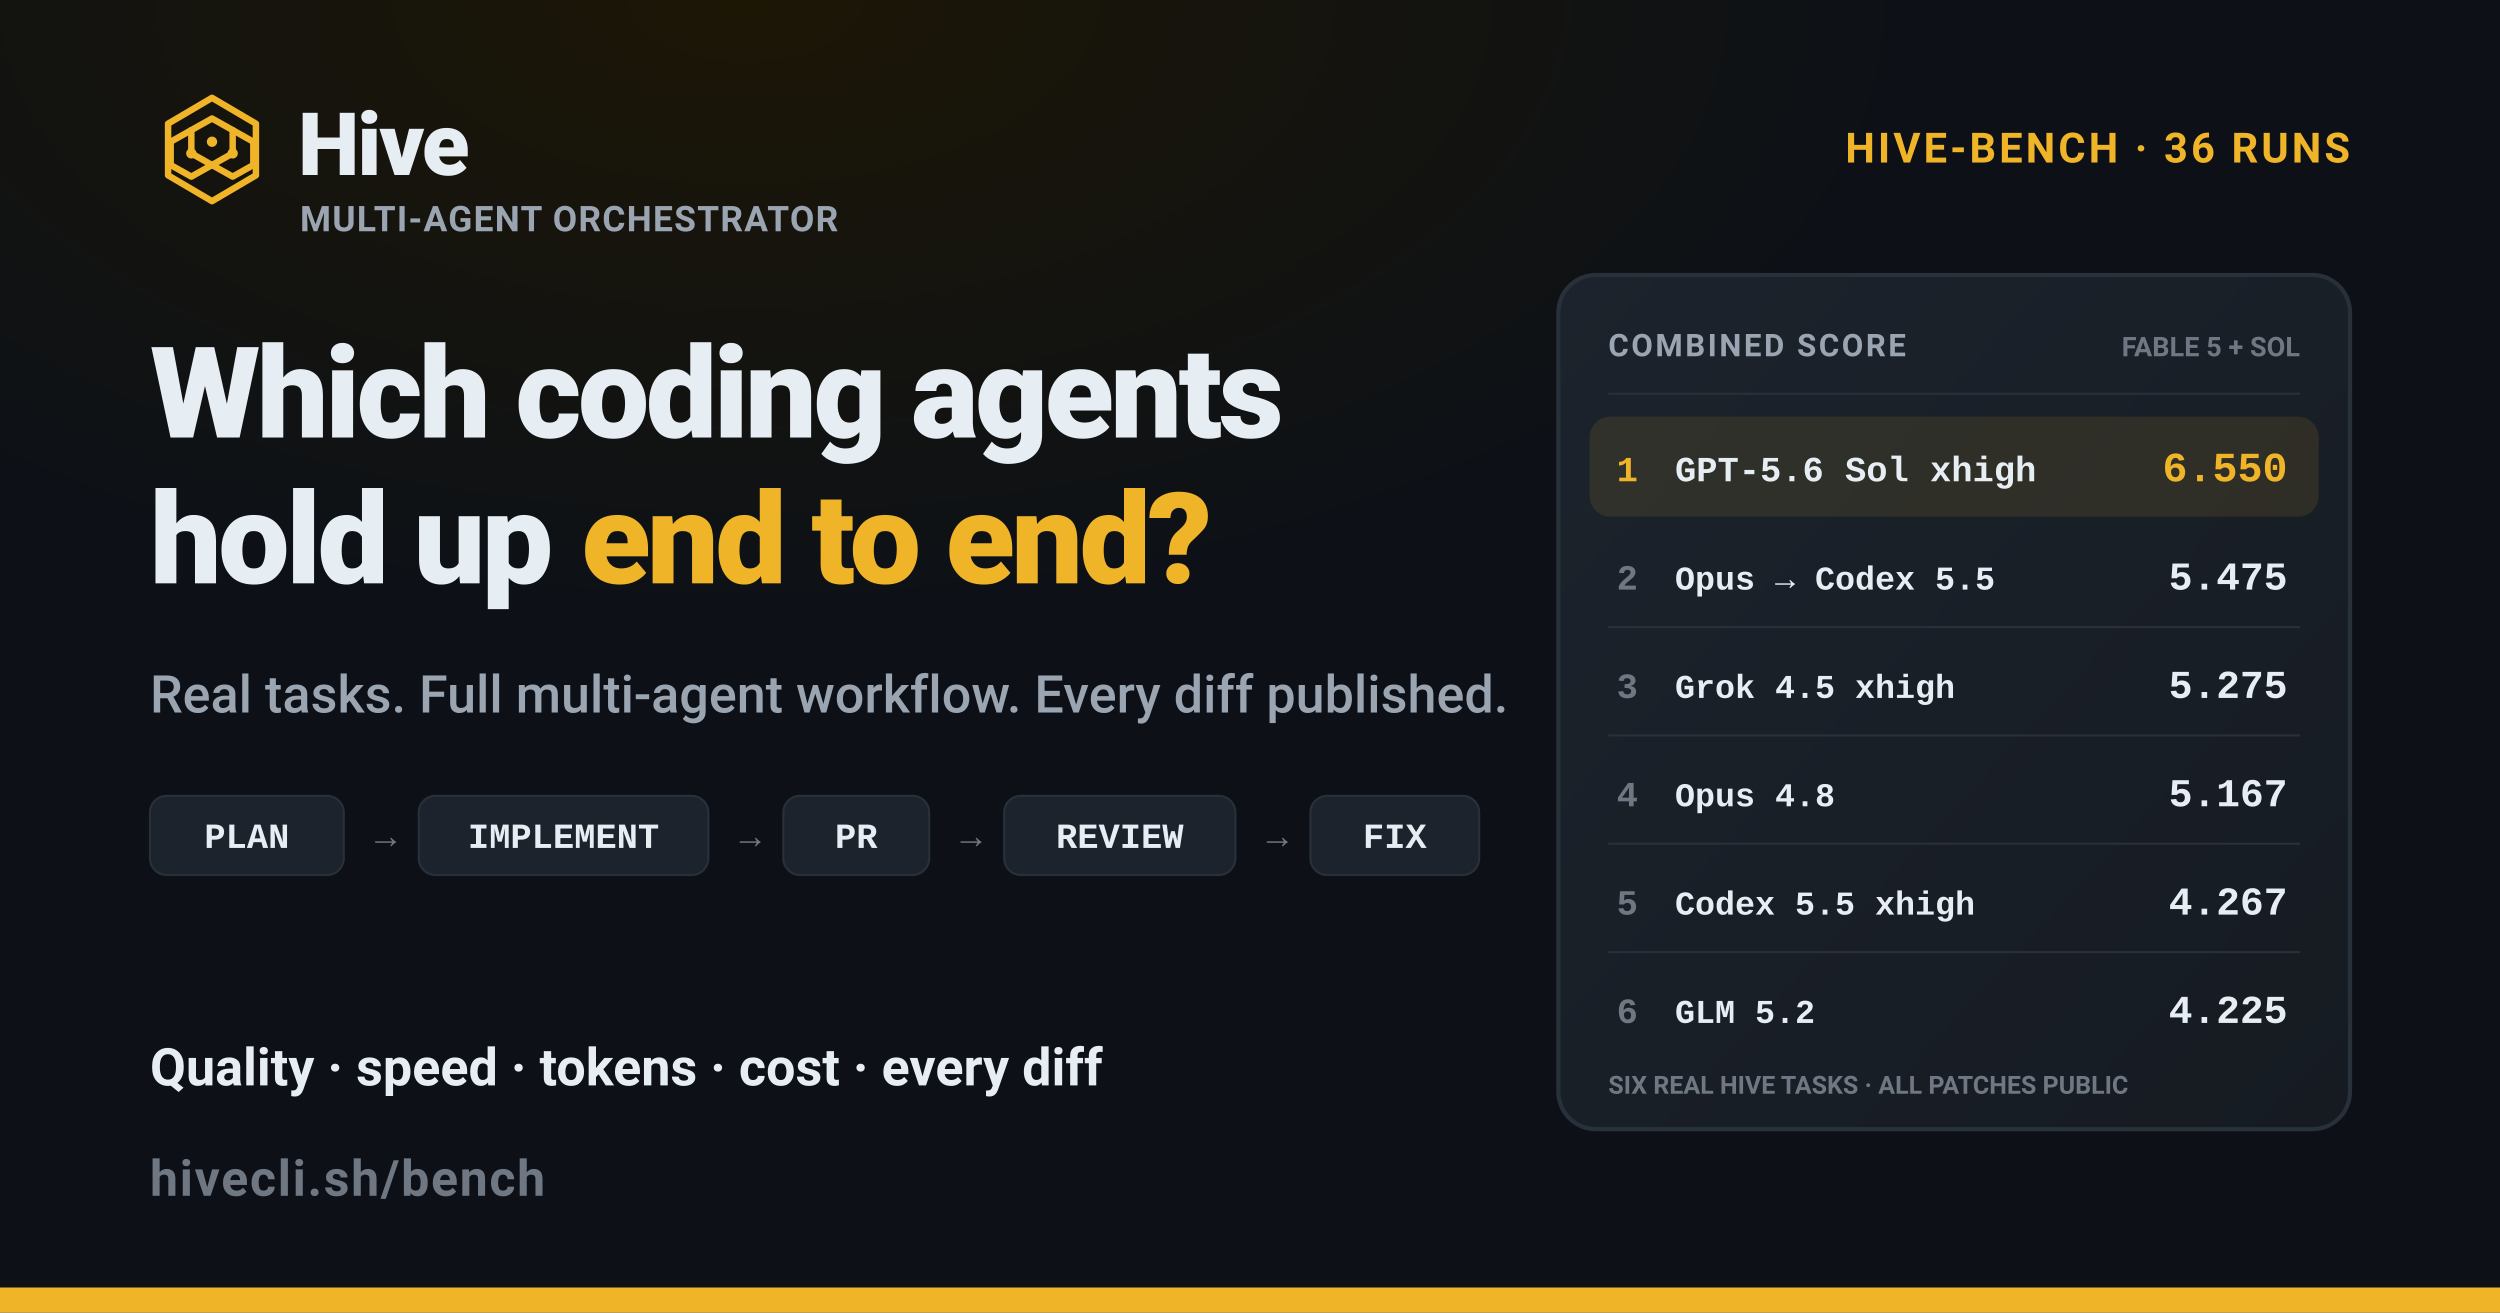
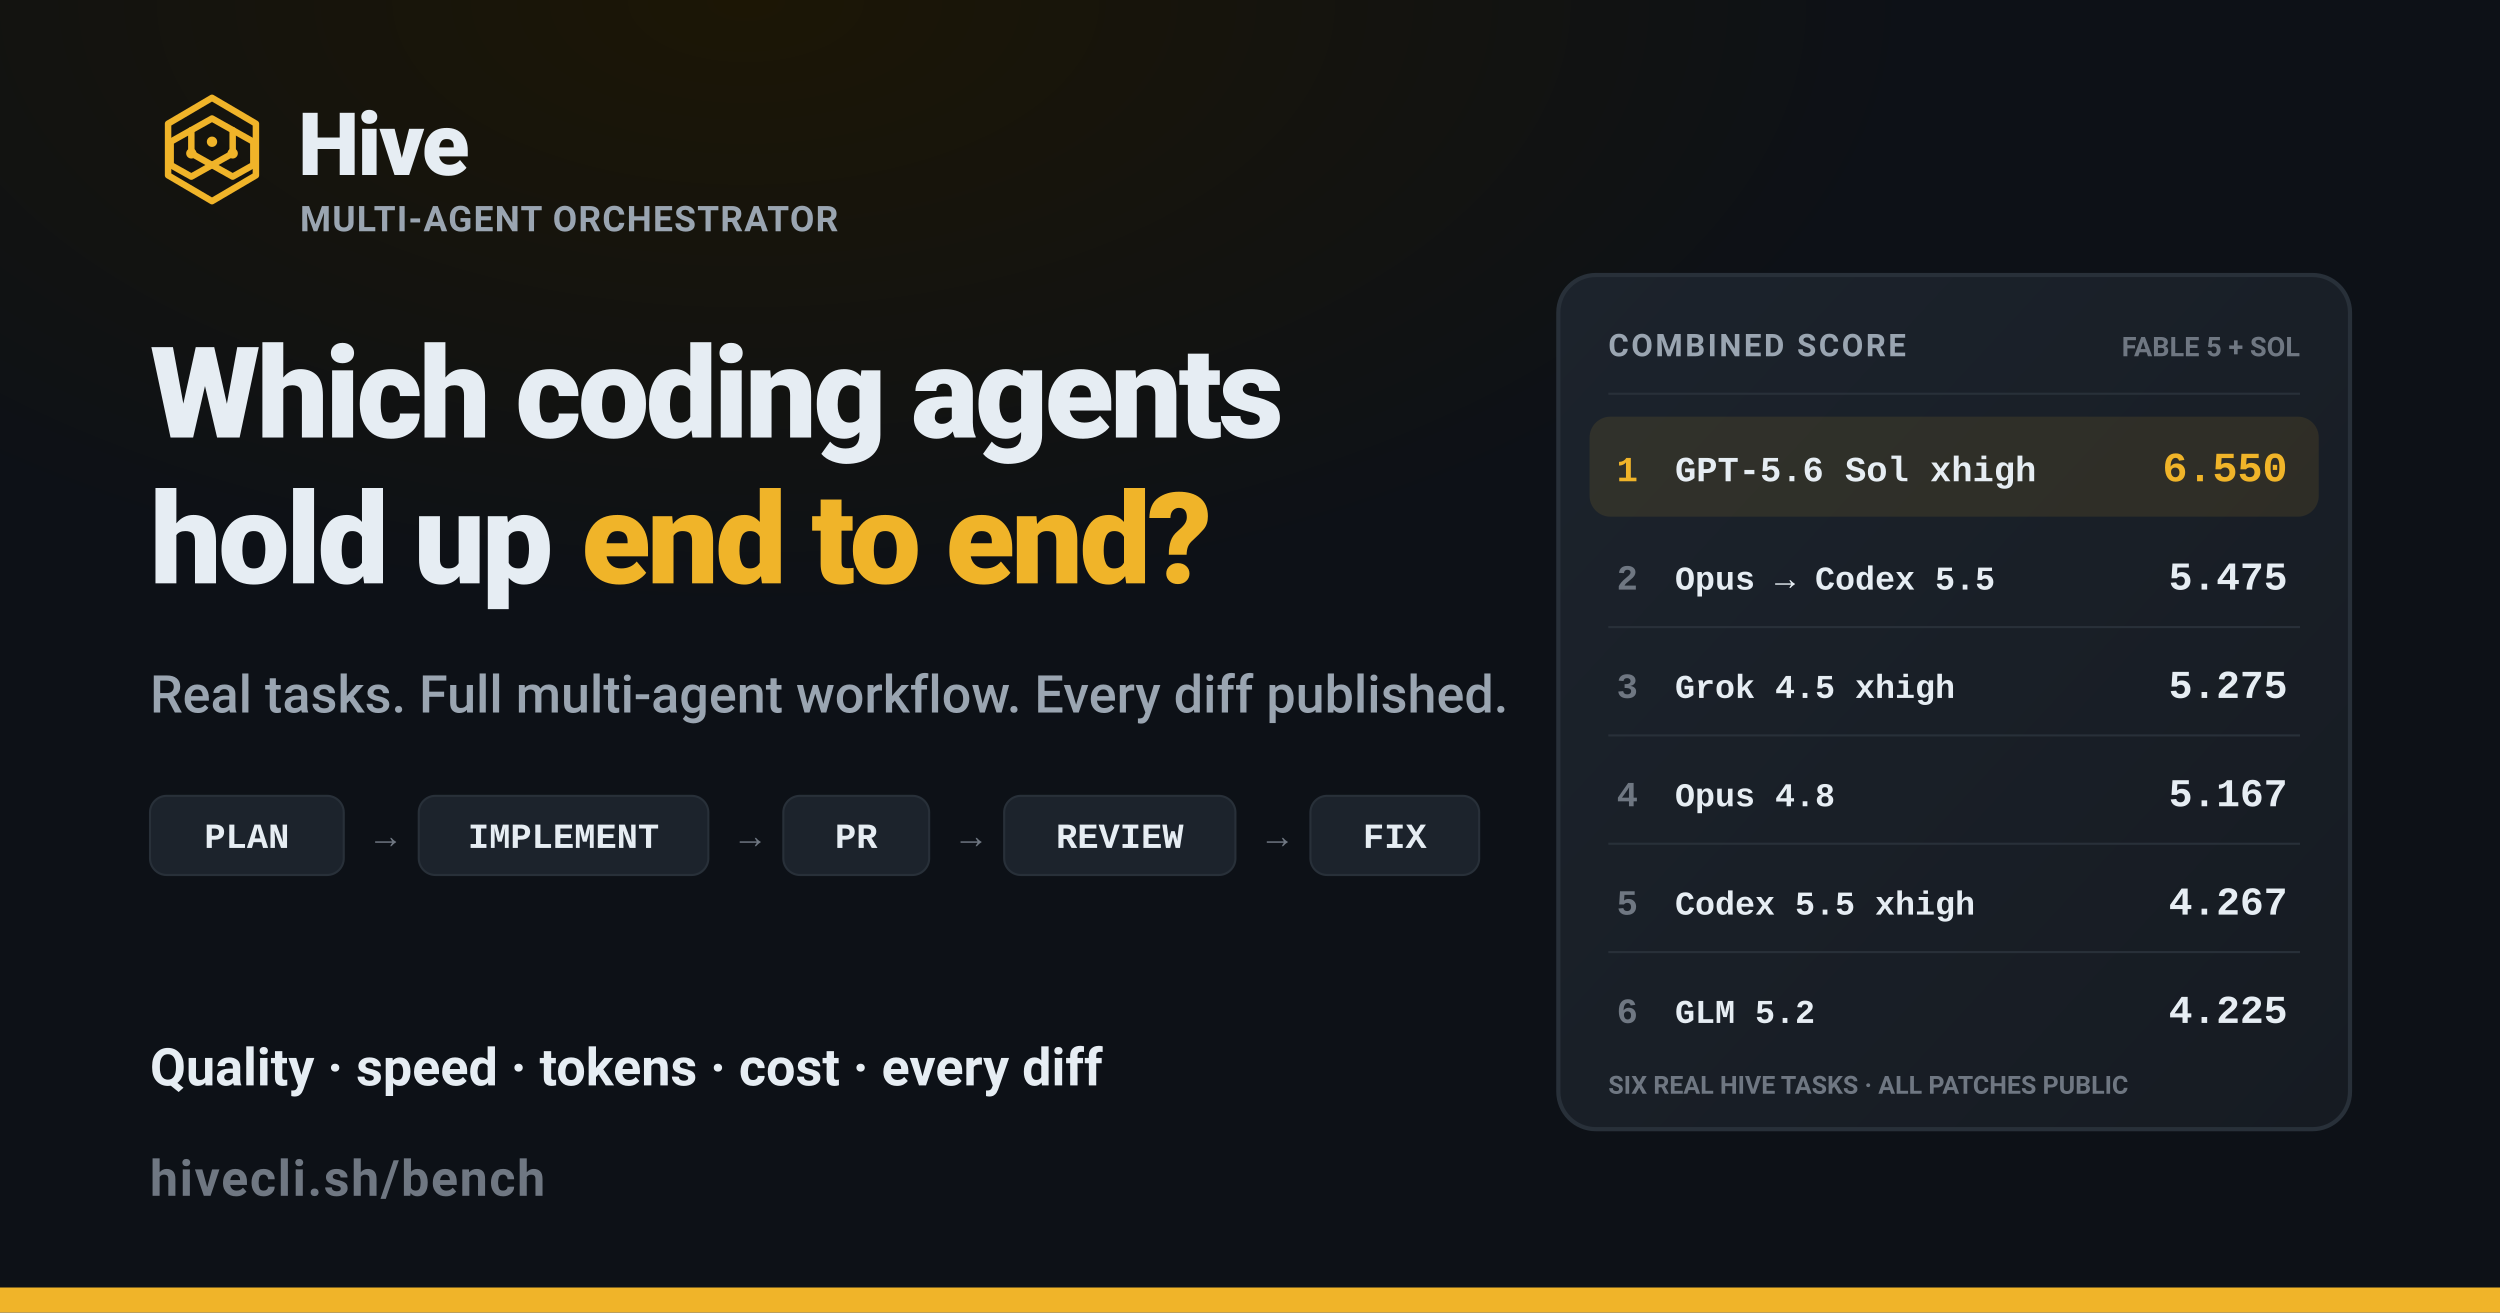
<svg xmlns="http://www.w3.org/2000/svg" width="1200" height="630" viewBox="0 0 1200 630" font-family="-apple-system, BlinkMacSystemFont, 'Segoe UI', Roboto, Helvetica, Arial, sans-serif">
  <defs>
    <radialGradient id="glow" cx="30%" cy="0%" r="85%">
      <stop offset="0%" stop-color="#1c1605" />
      <stop offset="55%" stop-color="#0d1117" />
      <stop offset="100%" stop-color="#0d1117" />
    </radialGradient>
    <linearGradient id="card" x1="0" y1="0" x2="1" y2="1">
      <stop offset="0%" stop-color="#1c232c" />
      <stop offset="100%" stop-color="#161b22" />
    </linearGradient>
  </defs>
  <rect width="1200" height="630" fill="url(#glow)" />
  <rect y="618" width="1200" height="12" fill="#f0b429" />
  <g transform="translate(72,42) scale(.62)" color="#f0b429">
    <g fill="none" stroke="currentColor" stroke-width="5" stroke-linejoin="round" stroke-linecap="round">
      <path d="M48 8 82 28v40L48 88 14 68V28z" />
      <path d="M48 24 64 33v18l-16 9-16-9V33z" />
      <path d="M32 33 16 42v18l16 9 16-9" />
      <path d="M64 33 80 42v18l-16 9-16-9" />
    </g>
    <circle cx="48" cy="42" r="4" fill="currentColor" />
    <circle cx="32" cy="51" r="4" fill="currentColor" />
    <circle cx="64" cy="51" r="4" fill="currentColor" />
  </g>
  <text x="143" y="84" fill="#e6edf3" font-size="42" font-weight="800" letter-spacing="-1">Hive</text>
  <text x="144" y="111" fill="#9aa5b1" font-size="17" font-weight="600" letter-spacing=".6">MULTI-AGENT ORCHESTRATOR</text>
-   <text x="1128" y="78" fill="#f0b429" font-size="20" font-weight="700" text-anchor="end" letter-spacing="1.5">HIVE-BENCH · 36 RUNS</text>
  <text x="72" y="210" fill="#e6edf3" font-size="61" font-weight="800" letter-spacing="-1.7">Which coding agents</text>
  <text x="72" y="280" fill="#e6edf3" font-size="61" font-weight="800" letter-spacing="-1.7">hold up <tspan fill="#f0b429">end to end?</tspan>
  </text>
  <text x="72" y="342" fill="#9aa5b1" font-size="25" font-weight="500">Real tasks. Full multi-agent workflow. Every diff published.</text>
  <g font-family="ui-monospace, SFMono-Regular, 'SF Mono', Menlo, Consolas, 'Liberation Mono', monospace" font-size="17" font-weight="700">
    <rect x="72" y="382" width="93" height="38" rx="8" fill="#1c232c" stroke="#283039" />
    <text x="118.5" y="407" fill="#e6edf3" text-anchor="middle">PLAN</text>
    <text x="180" y="407" fill="#6f7782">→</text>
    <rect x="201" y="382" width="139" height="38" rx="8" fill="#1c232c" stroke="#283039" />
    <text x="270.5" y="407" fill="#e6edf3" text-anchor="middle">IMPLEMENT</text>
    <text x="355" y="407" fill="#6f7782">→</text>
    <rect x="376" y="382" width="70" height="38" rx="8" fill="#1c232c" stroke="#283039" />
    <text x="411" y="407" fill="#e6edf3" text-anchor="middle">PR</text>
    <text x="461" y="407" fill="#6f7782">→</text>
    <rect x="482" y="382" width="111" height="38" rx="8" fill="#1c232c" stroke="#283039" />
    <text x="537.5" y="407" fill="#e6edf3" text-anchor="middle">REVIEW</text>
    <text x="608" y="407" fill="#6f7782">→</text>
    <rect x="629" y="382" width="81" height="38" rx="8" fill="#1c232c" stroke="#283039" />
    <text x="669.5" y="407" fill="#e6edf3" text-anchor="middle">FIX</text>
  </g>
  <text x="72" y="521" fill="#e6edf3" font-size="25" font-weight="700">Quality · speed · tokens · cost · every diff</text>
  <text x="72" y="574" fill="#6f7782" font-size="24" font-weight="600" letter-spacing=".8">hivecli.sh/bench</text>
  <g transform="translate(748,132)">
    <rect width="380" height="410" rx="18" fill="url(#card)" stroke="#283039" stroke-width="2" />
    <text x="24" y="39" fill="#9aa5b1" font-size="15" font-weight="700" letter-spacing="1.2">COMBINED SCORE</text>
    <text x="356" y="39" fill="#6f7782" font-size="13" font-weight="600" text-anchor="end">FABLE 5 + SOL</text>
    <line x1="24" y1="57" x2="356" y2="57" stroke="#283039" />
    <g font-family="ui-monospace, SFMono-Regular, 'SF Mono', Menlo, Consolas, 'Liberation Mono', monospace">
      <rect x="15" y="68" width="350" height="48" rx="10" fill="#f0b429" fill-opacity=".10" />
      <text x="28" y="99" fill="#f0b429" font-size="17" font-weight="700">1</text>
      <text x="56" y="99" fill="#e6edf3" font-size="17" font-weight="700">GPT-5.6 Sol xhigh</text>
      <text x="350" y="99" fill="#f0b429" font-size="20" font-weight="800" text-anchor="end">6.550</text>
      <text x="28" y="151" fill="#6f7782" font-size="17" font-weight="700">2</text>
      <text x="56" y="151" fill="#e6edf3" font-size="16" font-weight="600">Opus → Codex 5.5</text>
      <text x="350" y="151" fill="#e6edf3" font-size="19" font-weight="700" text-anchor="end">5.475</text>
      <line x1="24" y1="169" x2="356" y2="169" stroke="#283039" />
      <text x="28" y="203" fill="#6f7782" font-size="17" font-weight="700">3</text>
      <text x="56" y="203" fill="#e6edf3" font-size="16" font-weight="600">Grok 4.5 xhigh</text>
      <text x="350" y="203" fill="#e6edf3" font-size="19" font-weight="700" text-anchor="end">5.275</text>
      <line x1="24" y1="221" x2="356" y2="221" stroke="#283039" />
      <text x="28" y="255" fill="#6f7782" font-size="17" font-weight="700">4</text>
      <text x="56" y="255" fill="#e6edf3" font-size="16" font-weight="600">Opus 4.8</text>
      <text x="350" y="255" fill="#e6edf3" font-size="19" font-weight="700" text-anchor="end">5.167</text>
      <line x1="24" y1="273" x2="356" y2="273" stroke="#283039" />
      <text x="28" y="307" fill="#6f7782" font-size="17" font-weight="700">5</text>
      <text x="56" y="307" fill="#e6edf3" font-size="16" font-weight="600">Codex 5.5 xhigh</text>
      <text x="350" y="307" fill="#e6edf3" font-size="19" font-weight="700" text-anchor="end">4.267</text>
      <line x1="24" y1="325" x2="356" y2="325" stroke="#283039" />
      <text x="28" y="359" fill="#6f7782" font-size="17" font-weight="700">6</text>
      <text x="56" y="359" fill="#e6edf3" font-size="16" font-weight="600">GLM 5.2</text>
      <text x="350" y="359" fill="#e6edf3" font-size="19" font-weight="700" text-anchor="end">4.225</text>
    </g>
    <text x="24" y="393" fill="#6f7782" font-size="12" font-weight="600">SIX REAL HIVE TASKS · ALL PATCHES PUBLIC</text>
  </g>
</svg>
